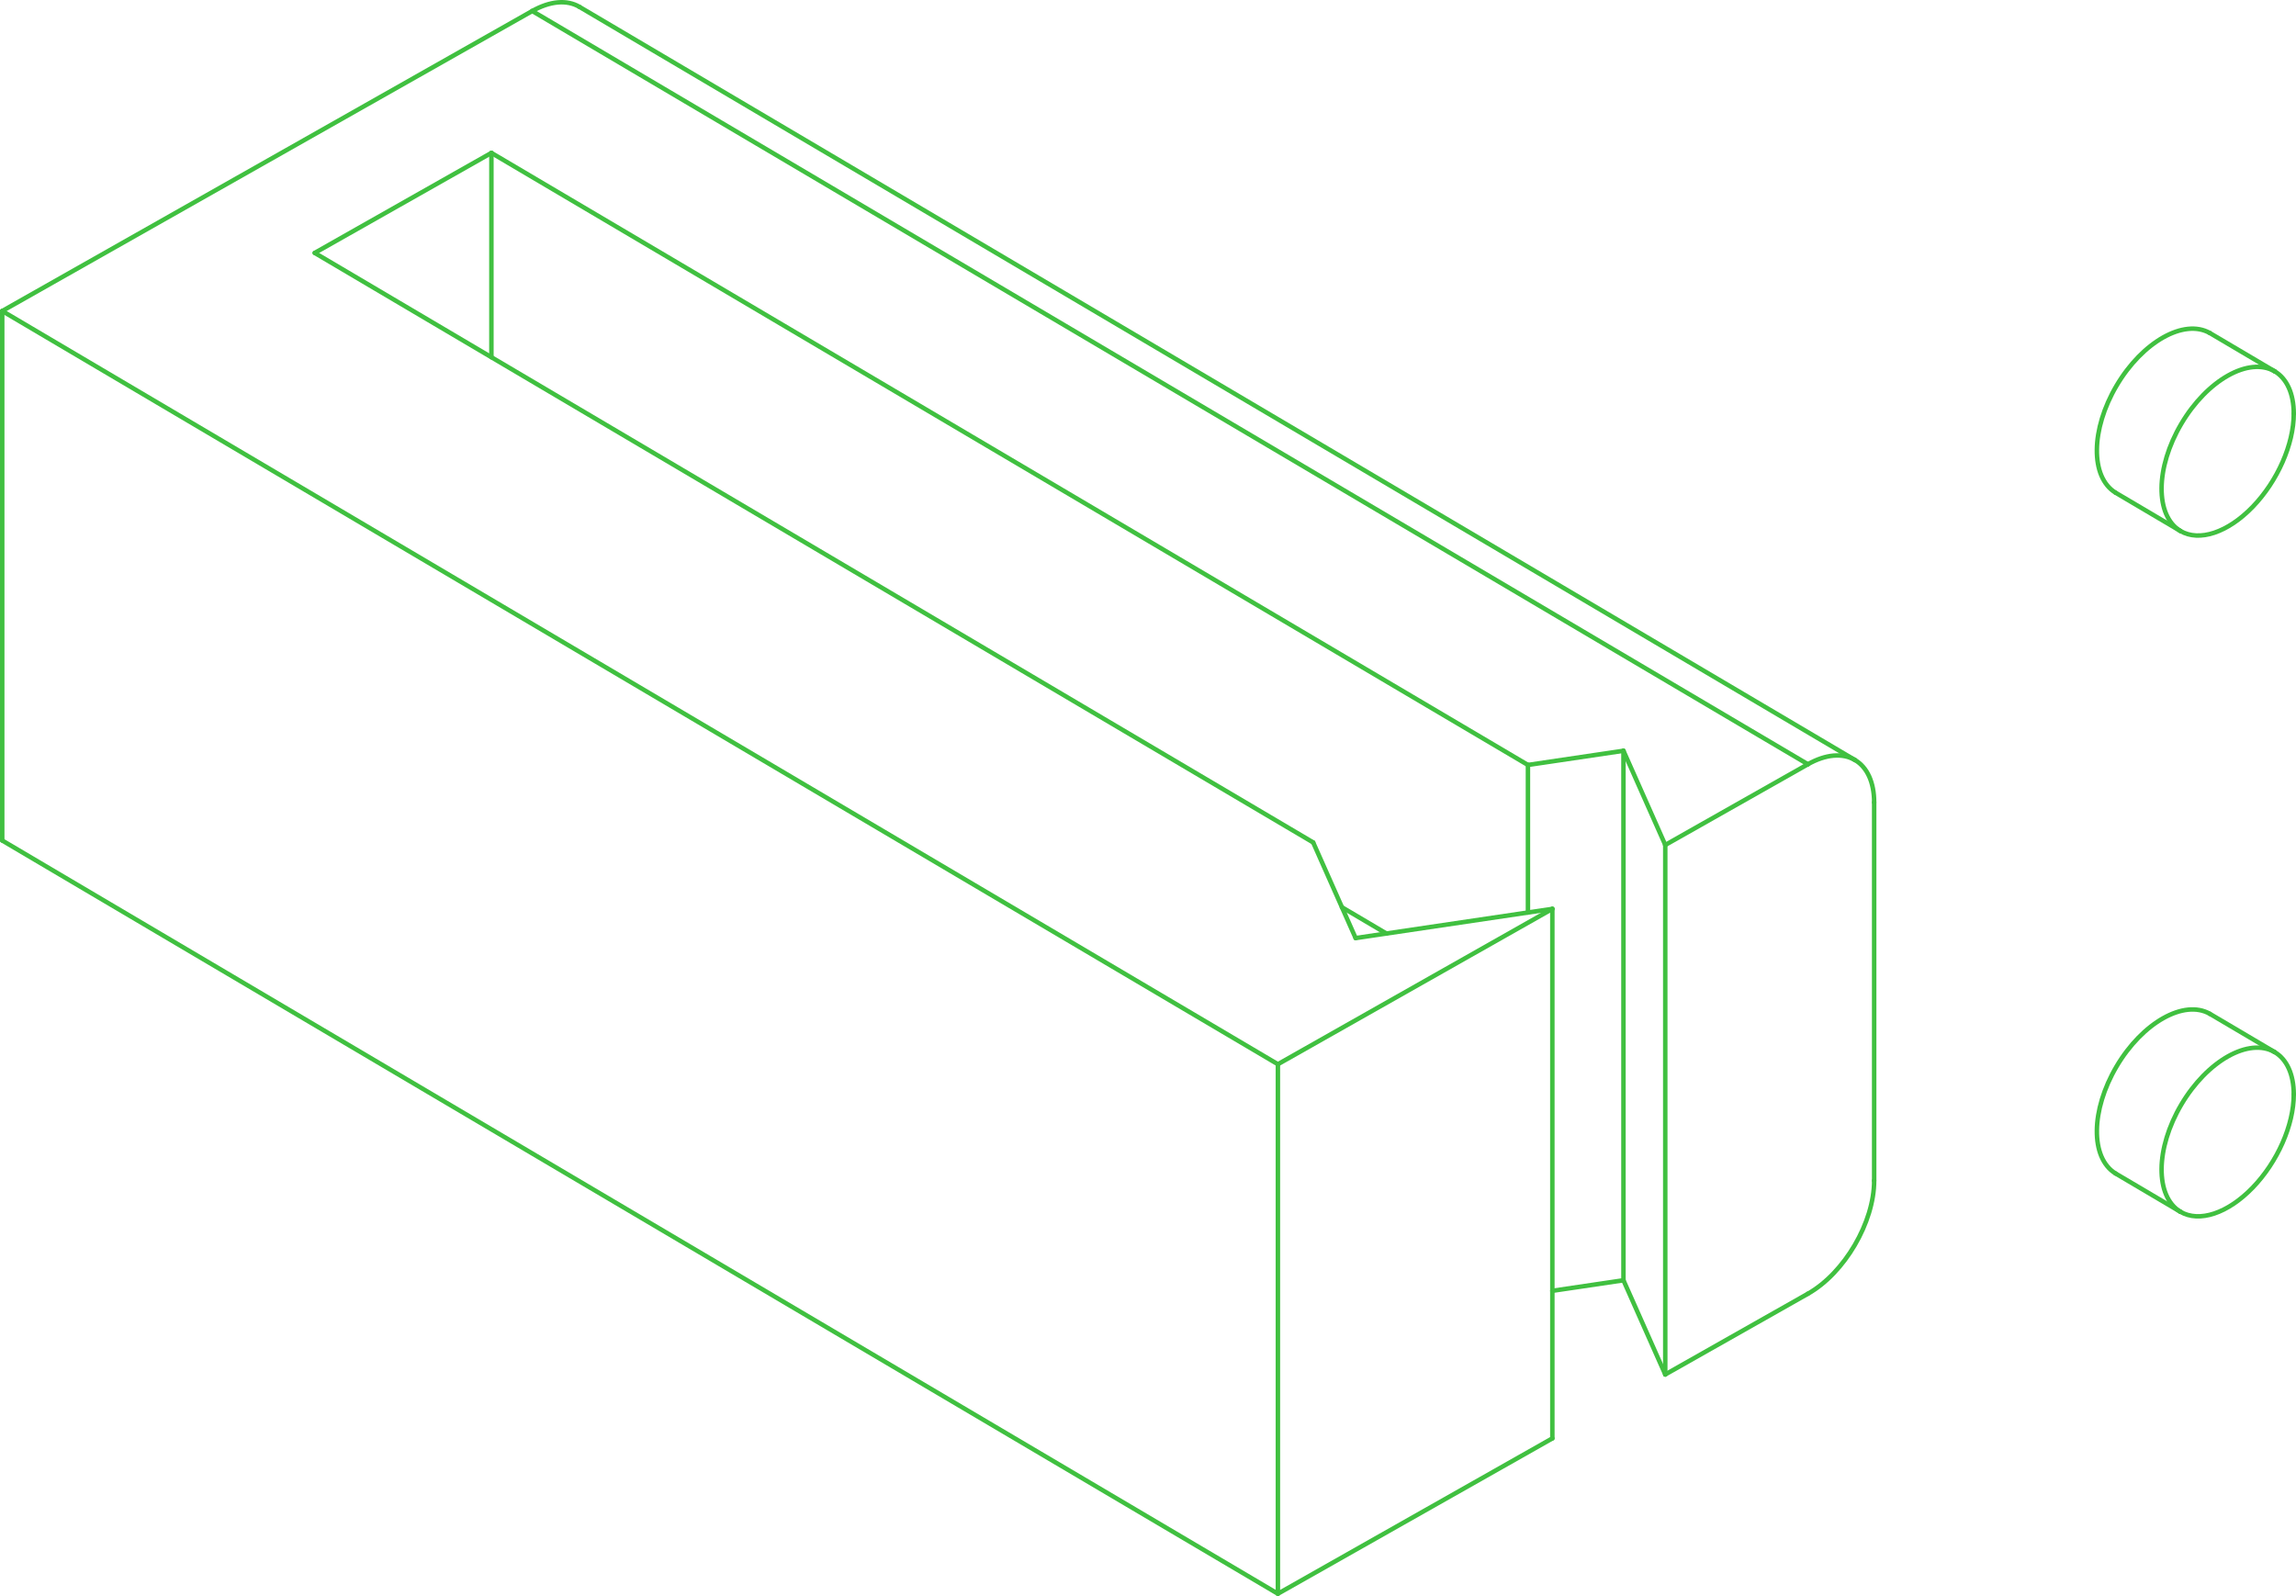
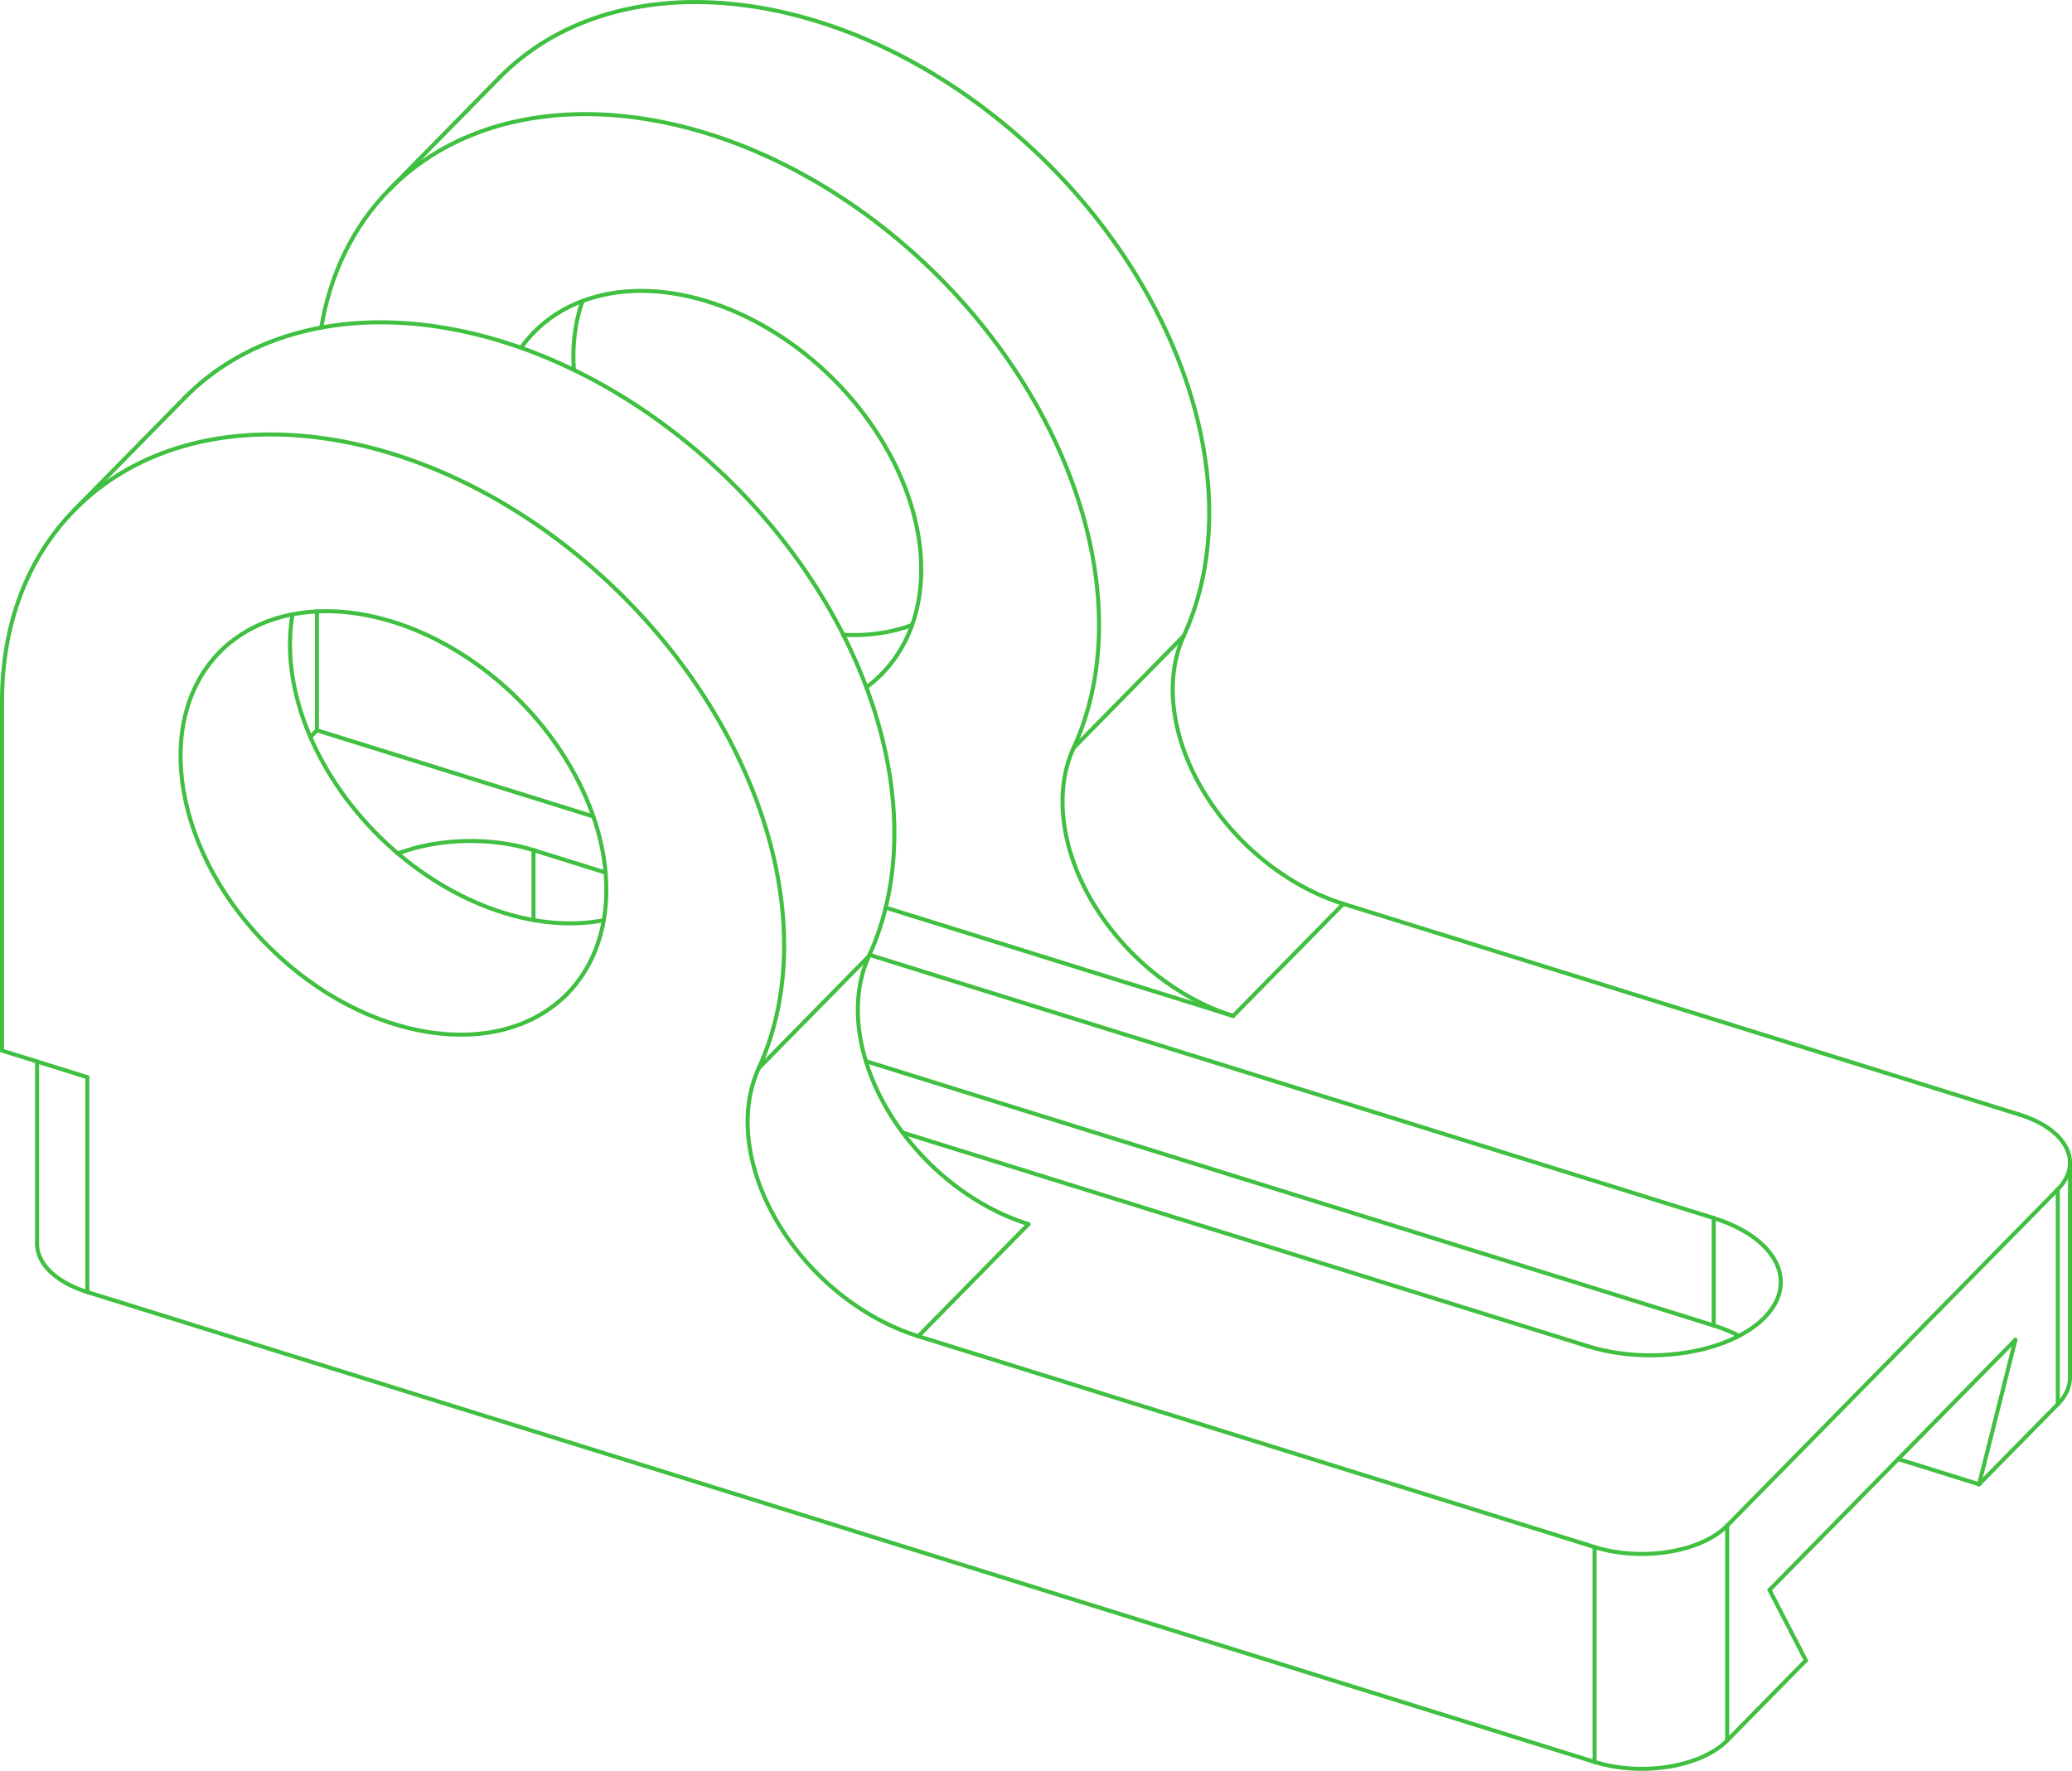
- <svg xmlns="http://www.w3.org/2000/svg" width="513.0mm" height="356.63mm" viewBox="-59.215 -50.882 148.579 103.29" version="1.1">
+ <svg xmlns="http://www.w3.org/2000/svg" width="513mm" height="438.472mm" viewBox="-52.256 -58.476 127.483 108.963" version="1.1">
  <g transform="scale(1,-1)" stroke-linecap="round">
-     <g fill="none" stroke="rgb(64,192,64)" stroke-width="0.29" id="Visible">
-       <line x1="-59.071" y1="30.754" x2="-24.772" y2="50.169" />
-       <path d="M -21.721,50.439 A 6.0,3.498 -120.563 0,1 -24.772,50.169" />
-       <line x1="-59.071" y1="-3.515" x2="-59.071" y2="30.754" />
-       <line x1="48.548" y1="-3.804" x2="57.778" y2="1.42" />
-       <line x1="48.548" y1="-3.804" x2="45.842" y2="2.292" />
-       <line x1="39.661" y1="1.375" x2="45.842" y2="2.292" />
-       <line x1="39.661" y1="1.375" x2="-27.415" y2="40.986" />
-       <line x1="-38.848" y1="34.514" x2="-27.415" y2="40.986" />
-       <line x1="25.763" y1="-3.64" x2="-38.848" y2="34.514" />
-       <line x1="28.51" y1="-9.83" x2="25.763" y2="-3.64" />
-       <line x1="28.51" y1="-9.83" x2="41.241" y2="-7.941" />
-       <line x1="23.48" y1="-17.994" x2="41.241" y2="-7.941" />
-       <line x1="-59.071" y1="30.754" x2="23.48" y2="-17.994" />
-       <path d="M 62.066,-1.049 A 6.0,3.498 -120.563 0,1 60.829,1.691" />
-       <path d="M 60.829,1.691 A 6.0,3.498 -120.563 0,1 57.778,1.42" />
-       <line x1="-59.071" y1="-3.515" x2="23.48" y2="-52.263" />
-       <line x1="23.48" y1="-52.263" x2="23.48" y2="-17.994" />
-       <line x1="62.066" y1="-25.527" x2="62.066" y2="-1.049" />
-       <line x1="48.548" y1="-38.073" x2="57.778" y2="-32.849" />
-       <line x1="48.548" y1="-38.073" x2="45.842" y2="-31.977" />
-       <line x1="41.241" y1="-32.659" x2="45.842" y2="-31.977" />
-       <line x1="23.48" y1="-52.263" x2="41.241" y2="-42.21" />
-       <path d="M 62.066,-25.527 A 6.0,3.498 59.437 0,0 57.778,-32.849" />
-       <line x1="48.548" y1="-38.073" x2="48.548" y2="-3.804" />
-       <line x1="45.842" y1="-31.977" x2="45.842" y2="2.292" />
-       <line x1="39.661" y1="-8.175" x2="39.661" y2="1.375" />
-       <line x1="-27.415" y1="27.763" x2="-27.415" y2="40.986" />
-       <line x1="27.625" y1="-7.835" x2="30.501" y2="-9.534" />
-       <line x1="41.241" y1="-42.21" x2="41.241" y2="-7.941" />
-       <path d="M 89.219,-19.948 A 6.0,3.498 -120.563 0,1 87.982,-17.208" />
-       <path d="M 87.982,-17.208 A 6.0,3.498 -120.563 0,1 81.881,-27.541" />
-       <path d="M 81.881,-27.541 A 6.0,3.498 -120.563 0,1 89.219,-19.948" />
-       <path d="M 83.785,-14.73 A 6.0,3.498 -120.563 0,1 77.683,-25.062" />
-       <path d="M 89.219,24.112 A 6.0,3.498 -120.563 0,1 87.982,26.852" />
-       <path d="M 87.982,26.852 A 6.0,3.498 -120.563 0,1 81.881,16.519" />
-       <path d="M 81.881,16.519 A 6.0,3.498 -120.563 0,1 89.219,24.112" />
-       <path d="M 83.785,29.33 A 6.0,3.498 -120.563 0,1 77.683,18.998" />
-       <line x1="-24.772" y1="50.169" x2="57.778" y2="1.42" />
-       <line x1="-21.721" y1="50.439" x2="60.829" y2="1.691" />
-       <line x1="77.683" y1="-25.062" x2="81.881" y2="-27.541" />
-       <line x1="83.785" y1="-14.73" x2="87.982" y2="-17.208" />
-       <line x1="77.683" y1="18.998" x2="81.881" y2="16.519" />
-       <line x1="83.785" y1="29.33" x2="87.982" y2="26.852" />
+     <g fill="none" stroke="rgb(64,192,64)" stroke-width="0.249" id="Visible">
+       <line x1="-52.131" y1="-6.169" x2="-52.131" y2="15.316" />
+       <line x1="-33.162" y1="13.128" x2="-32.758" y2="13.539" />
+       <line x1="-32.758" y1="13.539" x2="-32.758" y2="20.854" />
+       <line x1="-46.882" y1="-7.806" x2="-52.131" y2="-6.169" />
+       <path d="M -52.131,15.316 A 27.5,19.881 -44.509 0,0 -47.683,27.093" />
+       <path d="M -47.683,27.093 A 27.5,19.881 -44.509 0,0 -5.575,-7.253" />
+       <line x1="-46.882" y1="-21.027" x2="-46.882" y2="-7.806" />
+       <path d="M -5.575,-7.253 A 12.0,8.675 135.491 0,1 4.242,-23.745" />
+       <line x1="-46.882" y1="-21.027" x2="45.855" y2="-49.94" />
+       <line x1="4.242" y1="-23.745" x2="45.855" y2="-36.718" />
+       <line x1="45.855" y1="-49.94" x2="45.855" y2="-36.718" />
+       <path d="M -14.949,3.723 A 15.0,10.844 135.491 0,1 -38.769,18.33" />
+       <path d="M -38.769,18.33 A 15.0,10.844 135.491 0,1 -17.375,-2.7" />
+       <path d="M -17.375,-2.7 A 15.0,10.844 135.491 0,1 -14.949,3.723" />
+       <path d="M -40.903,33.991 A 27.5,19.881 -44.509 0,0 1.206,-0.355" />
+       <path d="M 1.206,-0.355 A 12.0,8.675 135.491 0,1 11.023,-16.847" />
+       <path d="M -15.107,1.852 A 15.0,10.844 -44.509 0,0 -34.256,20.676" />
+       <line x1="23.616" y1="-4.037" x2="2.237" y2="2.629" />
+       <line x1="-15.75" y1="8.237" x2="-32.758" y2="13.539" />
+       <line x1="30.396" y1="2.861" x2="23.616" y2="-4.037" />
+       <line x1="30.396" y1="2.861" x2="72.01" y2="-10.112" />
+       <path d="M 72.01,-10.112 A 6.0,3.379 180.0 0,0 75.104,-13.069" />
+       <path d="M 75.104,-13.069 A 6.0,3.379 180.0 0,0 74.353,-14.705" />
+       <line x1="54.011" y1="-35.399" x2="74.353" y2="-14.705" />
+       <path d="M 54.011,-35.399 A 6.0,3.379 180.0 0,0 45.855,-36.718" />
+       <line x1="11.023" y1="-16.847" x2="4.242" y2="-23.745" />
+       <line x1="-19.432" y1="6.166" x2="-14.996" y2="4.783" />
+       <line x1="1.241" y1="-0.279" x2="53.183" y2="-16.473" />
+       <path d="M -27.778,5.96 A 8.0,4.505 180.0 0,0 -19.432,6.166" />
+       <path d="M 53.183,-16.473 A 8.0,4.505 180.0 0,0 57.309,-20.415" />
+       <path d="M 57.309,-20.415 A 8.0,4.505 180.0 0,0 45.434,-24.357" />
+       <line x1="45.434" y1="-24.357" x2="3.281" y2="-11.215" />
+       <path d="M -32.491,38.317 A 27.5,19.881 -44.509 0,0 -28.31,46.801" />
+       <path d="M -28.31,46.801 A 27.5,19.881 -44.509 0,0 13.799,12.455" />
+       <path d="M 13.799,12.455 A 12.0,8.675 135.491 0,1 23.616,-4.037" />
+       <path d="M 4.425,23.432 A 15.0,10.844 -44.509 0,0 1.998,17.008" />
+       <path d="M 1.998,17.008 A 15.0,10.844 -44.509 0,0 1.048,16.185" />
+       <path d="M -20.202,37.074 A 15.0,10.844 -44.509 0,0 -19.396,38.039" />
+       <path d="M -19.396,38.039 A 15.0,10.844 -44.509 0,0 4.425,23.432" />
+       <path d="M -21.529,53.699 A 27.5,19.881 -44.509 0,0 20.579,19.353" />
+       <path d="M 20.579,19.353 A 12.0,8.675 135.491 0,1 30.396,2.861" />
+       <path d="M 75.104,-26.29 A 6.0,3.379 180.0 0,0 74.353,-27.927" />
+       <line x1="69.509" y1="-32.854" x2="74.353" y2="-27.927" />
+       <line x1="64.535" y1="-31.303" x2="69.509" y2="-32.854" />
+       <line x1="69.509" y1="-32.854" x2="71.746" y2="-23.967" />
+       <line x1="71.746" y1="-23.967" x2="56.617" y2="-39.358" />
+       <path d="M 53.183,-23.084 A 8.0,4.505 180.0 0,0 54.745,-23.72" />
+       <line x1="53.183" y1="-23.084" x2="1.019" y2="-6.821" />
+       <line x1="56.617" y1="-39.358" x2="58.854" y2="-43.693" />
+       <line x1="54.011" y1="-48.62" x2="58.854" y2="-43.693" />
+       <path d="M 54.011,-48.62 A 6.0,3.379 180.0 0,0 45.855,-49.94" />
+       <path d="M -46.882,-21.027 A 6.0,3.379 180.0 0,0 -49.976,-18.071" />
+       <path d="M 3.863,20.019 A 15.0,10.844 -44.509 0,0 -0.371,19.414" />
+       <path d="M -16.95,35.71 A 15.0,10.844 -44.509 0,0 -16.417,39.954" />
+       <line x1="1.206" y1="-0.355" x2="-5.575" y2="-7.253" />
+       <line x1="20.579" y1="19.353" x2="13.799" y2="12.455" />
+       <line x1="54.011" y1="-48.62" x2="54.011" y2="-35.399" />
+       <line x1="74.353" y1="-27.927" x2="74.353" y2="-14.705" />
+       <line x1="53.183" y1="-23.084" x2="53.183" y2="-16.473" />
+       <line x1="-19.432" y1="1.863" x2="-19.432" y2="6.166" />
+       <line x1="-47.683" y1="27.093" x2="-40.903" y2="33.991" />
+       <line x1="-28.31" y1="46.801" x2="-21.529" y2="53.699" />
+       <line x1="-49.976" y1="-6.841" x2="-49.976" y2="-18.071" />
+       <line x1="75.104" y1="-13.069" x2="75.104" y2="-26.29" />
    </g>
  </g>
</svg>
